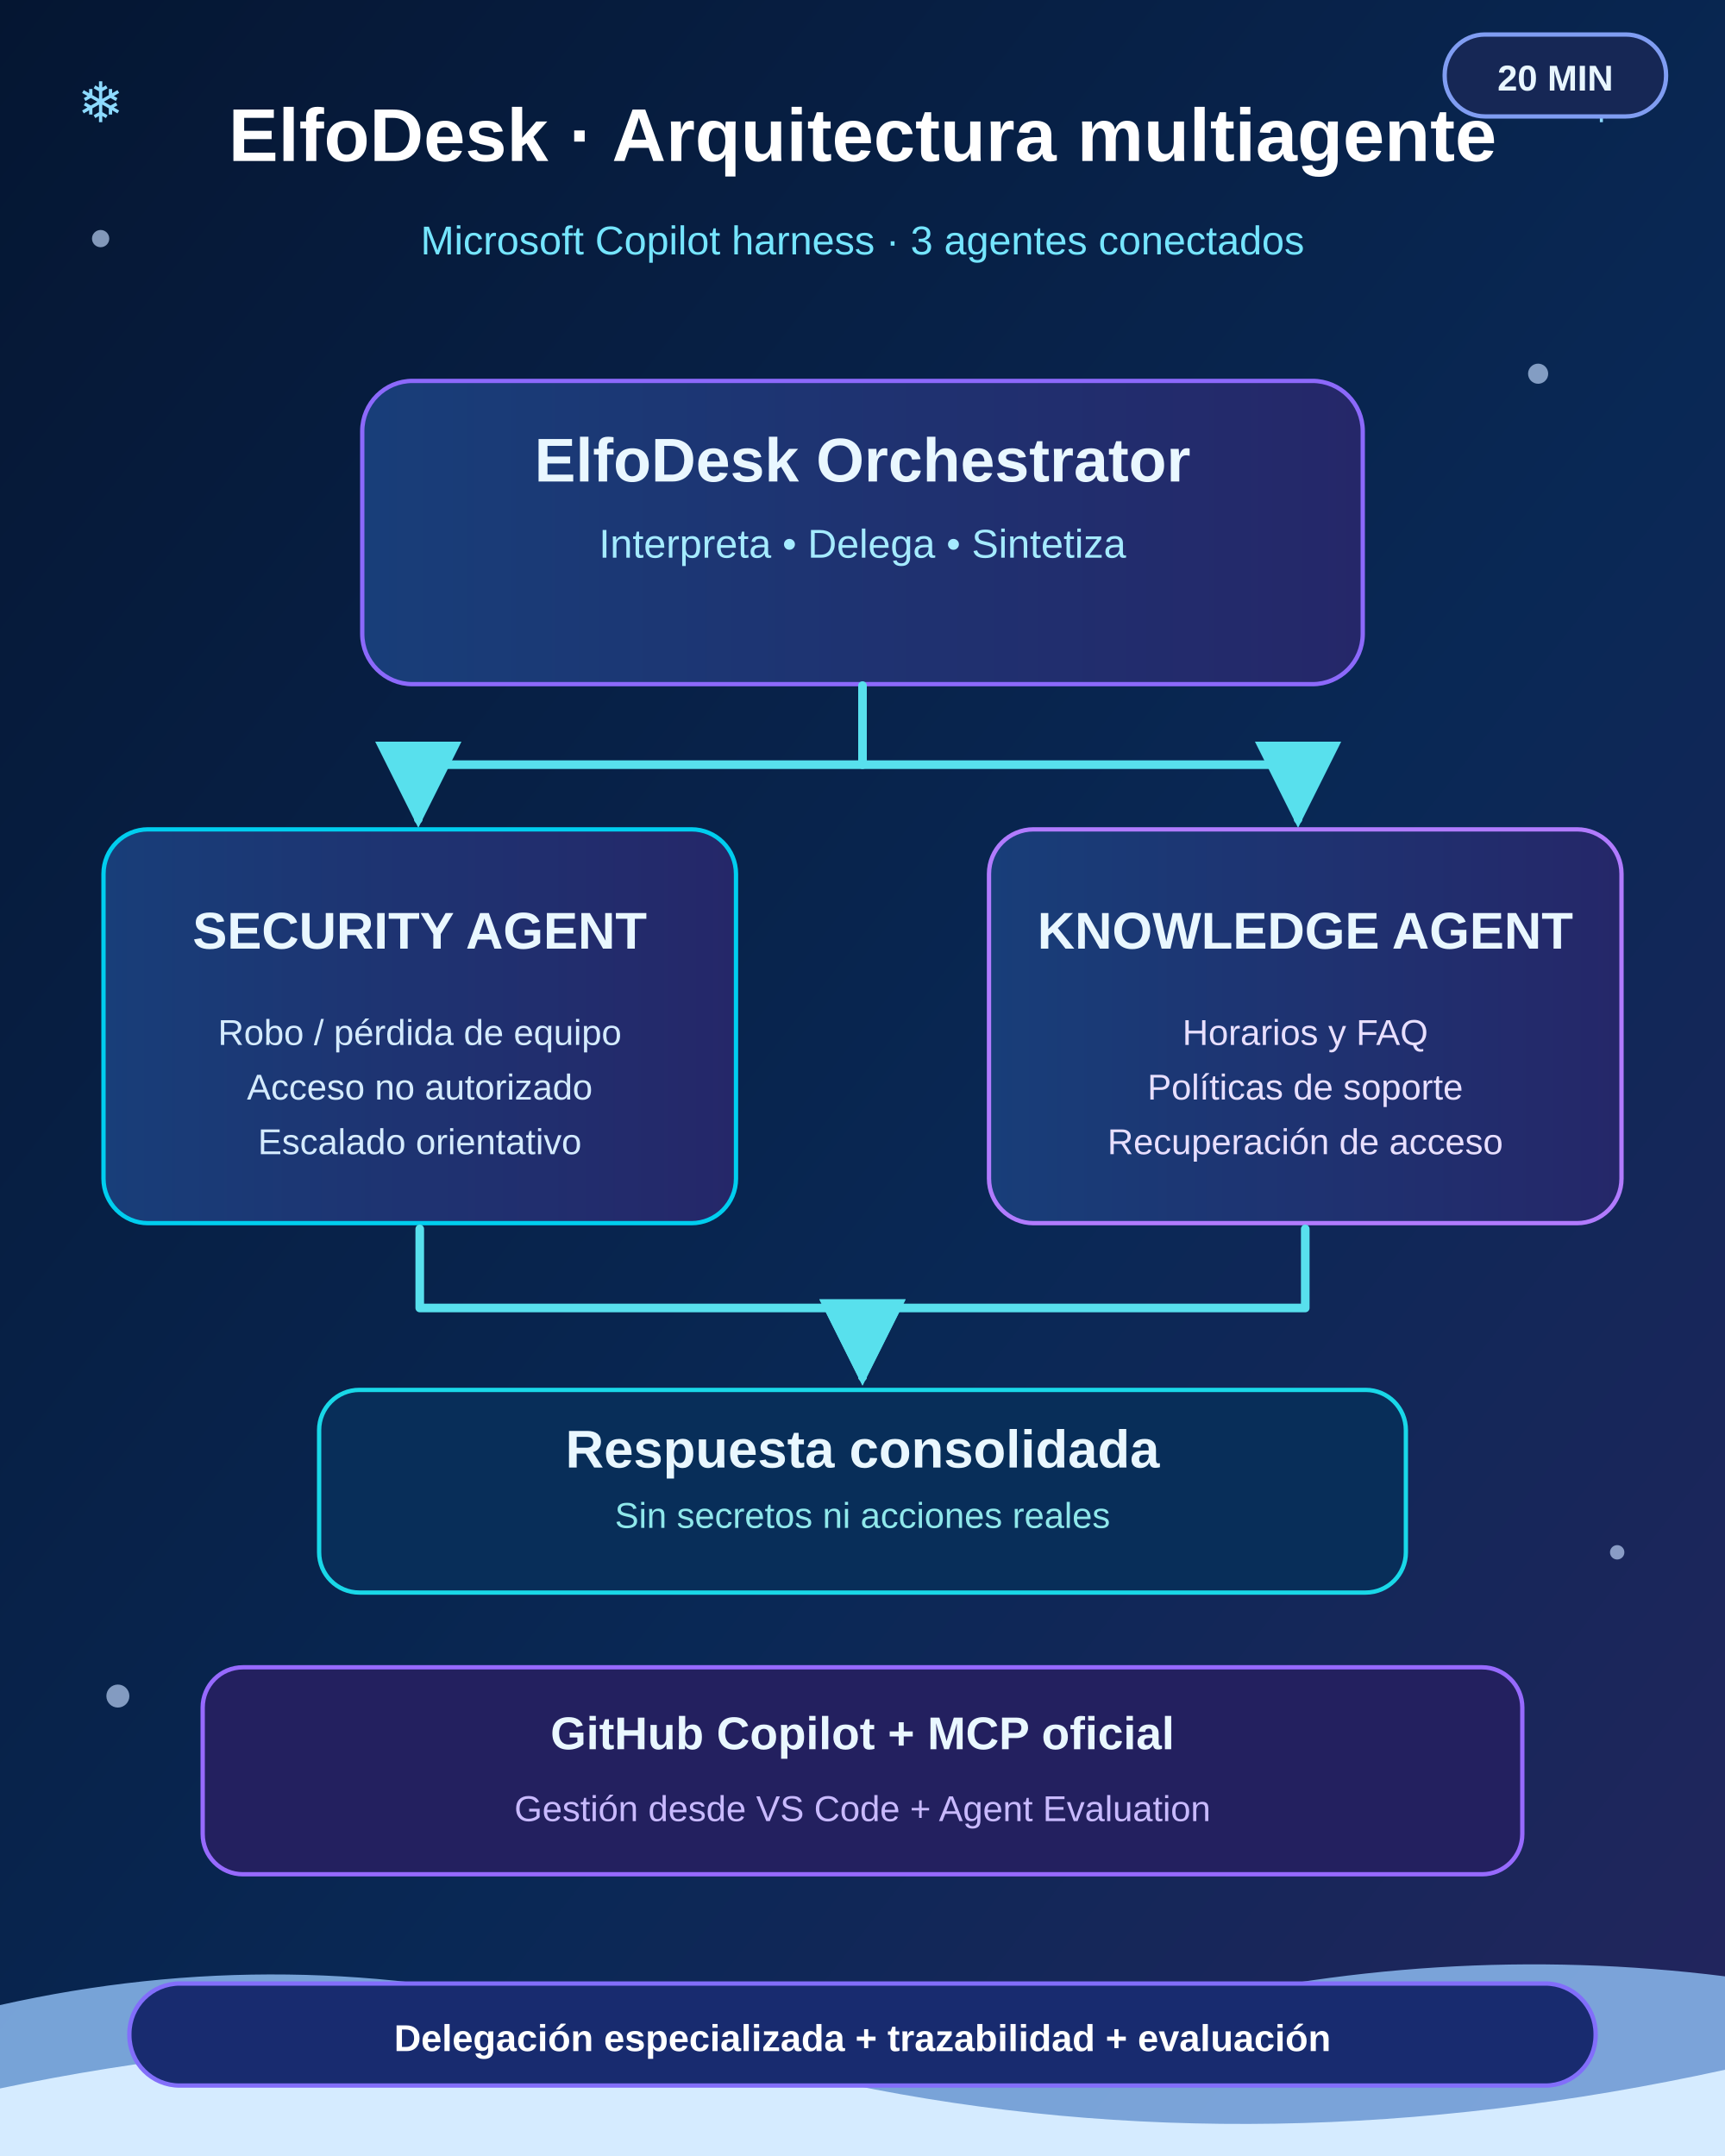
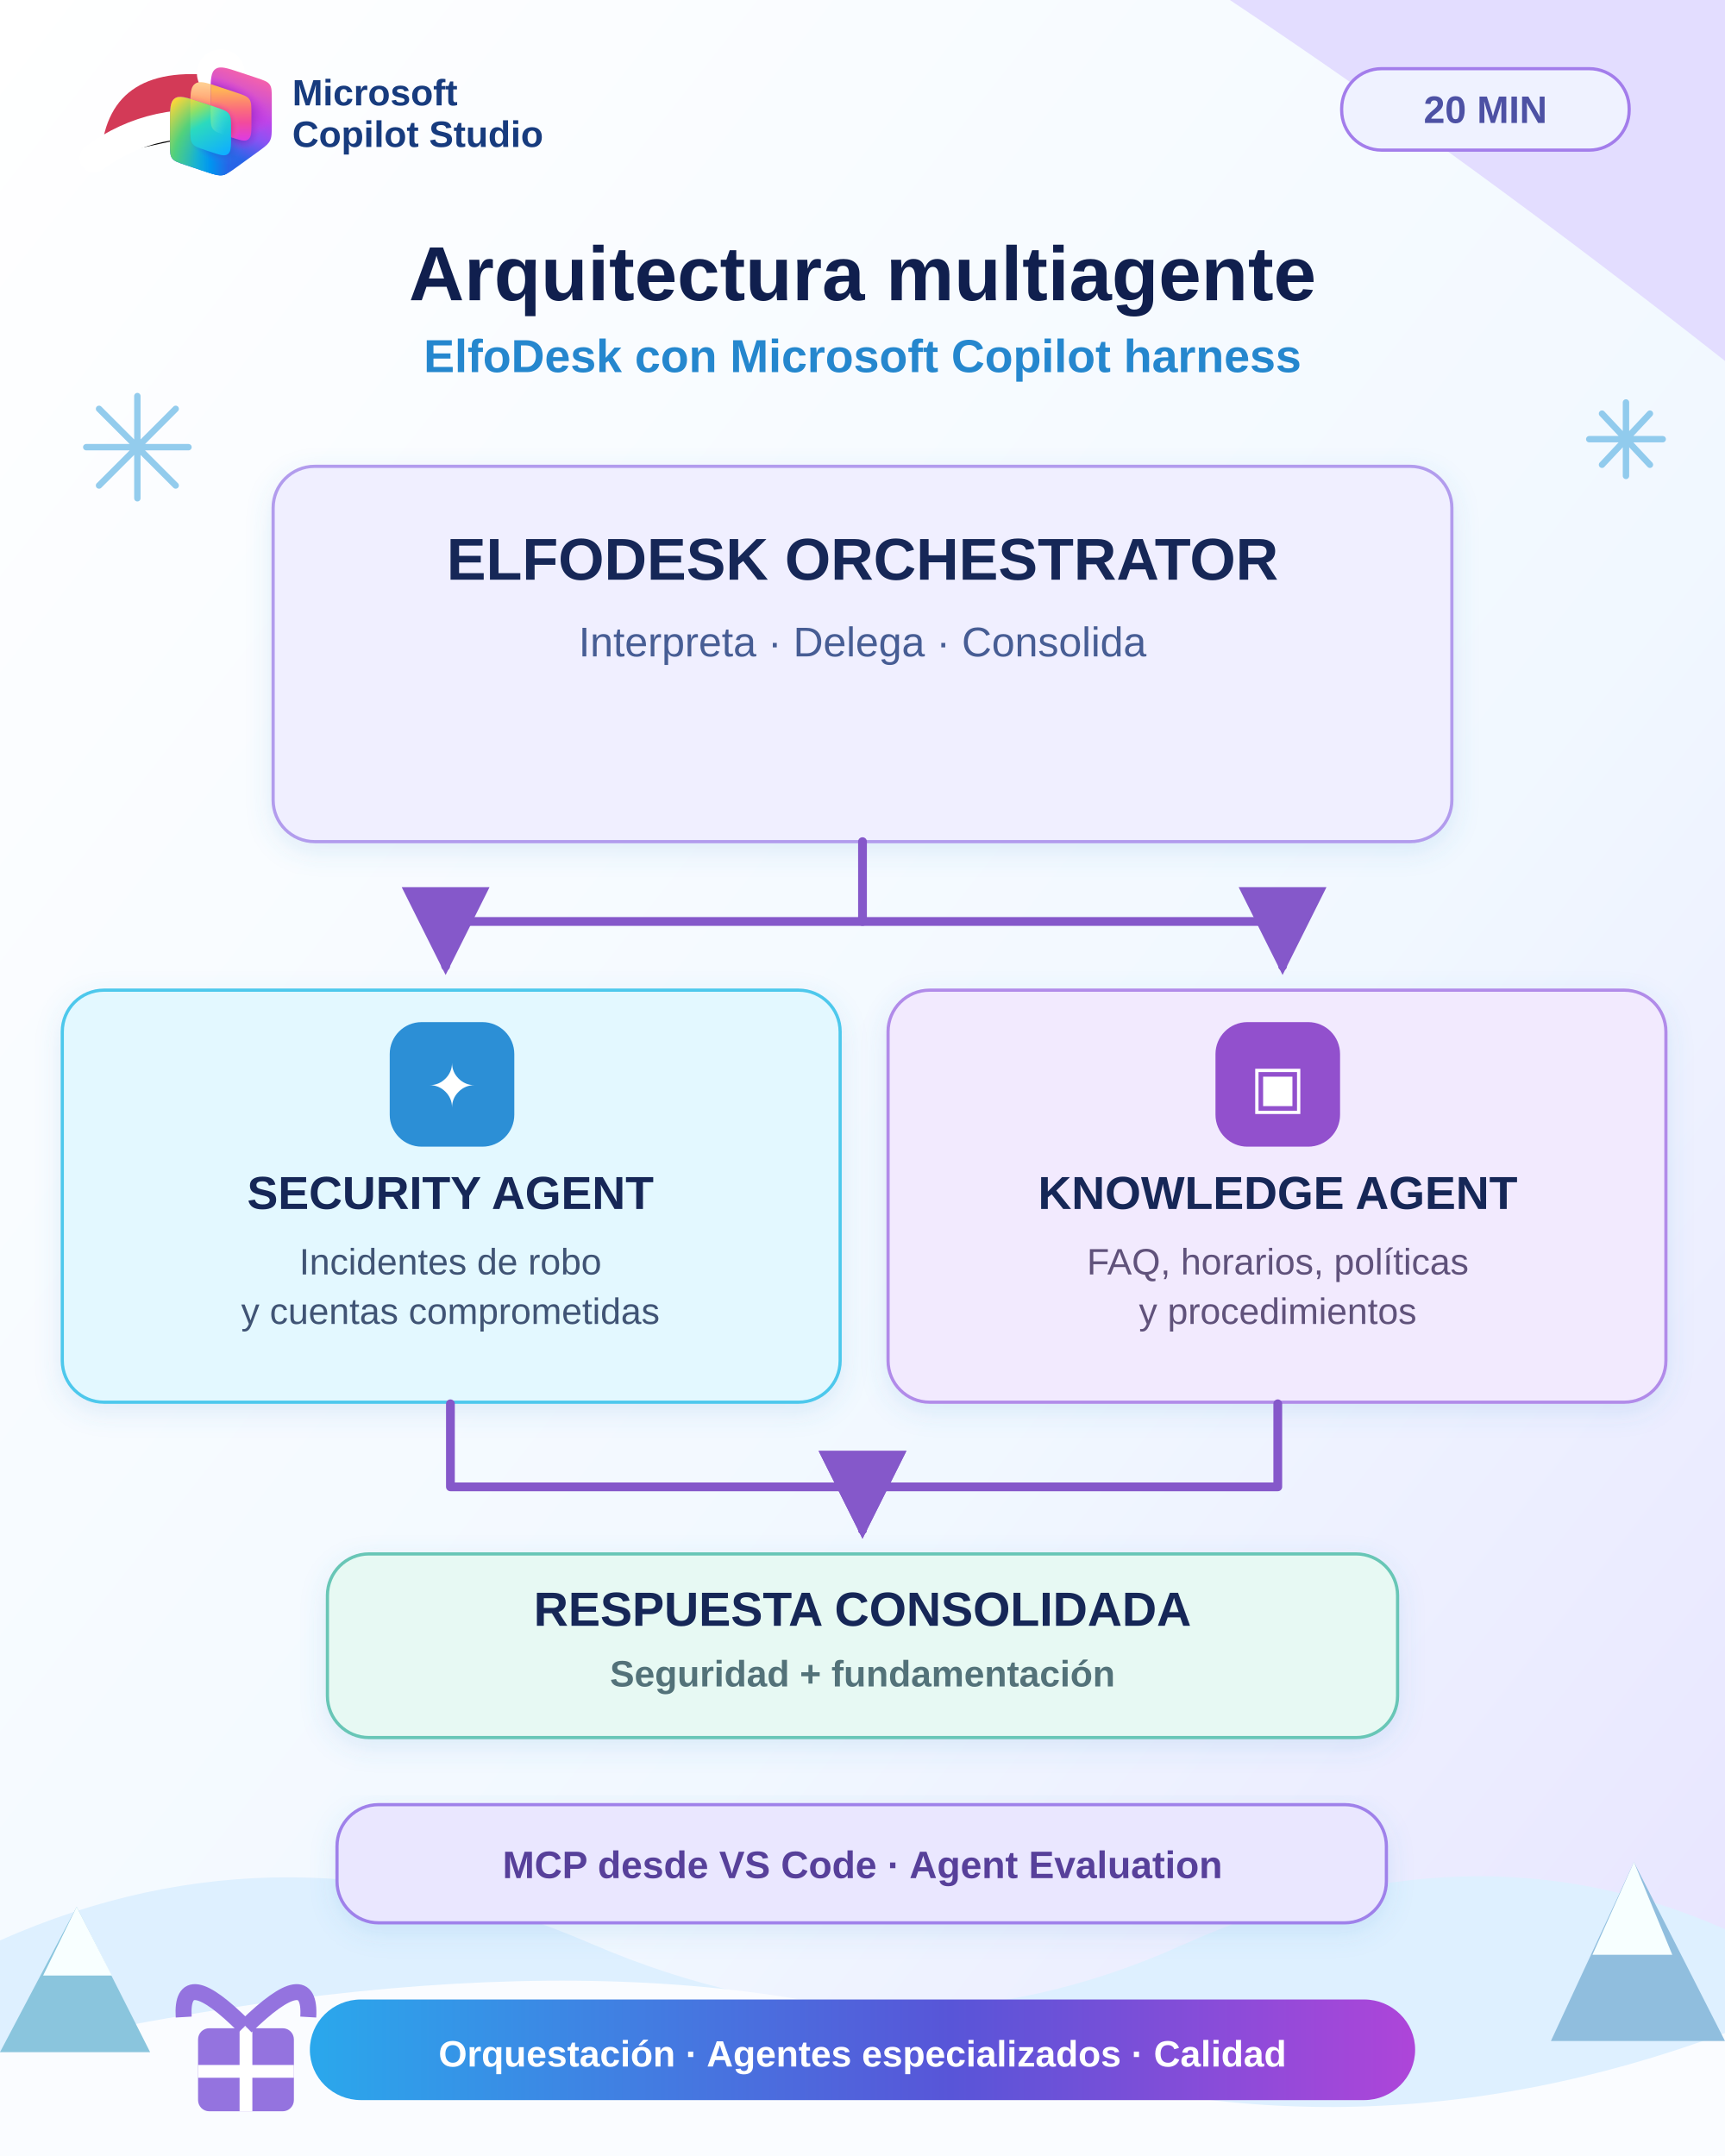
- <svg xmlns="http://www.w3.org/2000/svg" role="img" aria-label="ElfoDesk · Arquitectura multiagente" width="1200" height="1500" viewBox="0 0 1200 1500">
+ <svg xmlns="http://www.w3.org/2000/svg" width="1080" height="1350" viewBox="0 0 1080 1350" role="img" aria-label="Arquitectura multiagente">
  <defs>
    <linearGradient id="bg" x1="0" y1="0" x2="1" y2="1">
-       <stop stop-color="#051632" />
-       <stop offset=".58" stop-color="#092855" />
-       <stop offset="1" stop-color="#24255e" />
+       <stop stop-color="#ffffff" />
+       <stop offset=".62" stop-color="#f1f8ff" />
+       <stop offset="1" stop-color="#e7e3ff" />
    </linearGradient>
-     <linearGradient id="glass">
-       <stop stop-color="#183e79" />
-       <stop offset="1" stop-color="#252769" />
+     <linearGradient id="accent">
+       <stop stop-color="#2aa8ec" />
+       <stop offset=".58" stop-color="#5855d8" />
+       <stop offset="1" stop-color="#ae45d9" />
    </linearGradient>
-     <linearGradient id="hot">
-       <stop stop-color="#04c6ea" />
-       <stop offset="1" stop-color="#ad5aff" />
-     </linearGradient>
-     <marker id="arrow" markerWidth="12" markerHeight="12" refX="9" refY="5" orient="auto">
-       <path d="M0 0 L10 5 L0 10" fill="#58e0ed" />
+     <filter id="shade" x="-12%" y="-15%" width="125%" height="150%">
+       <feDropShadow dx="0" dy="5" stdDeviation="8" flood-color="#549ace" flood-opacity=".16" />
+     </filter>
+     <marker id="arr" markerWidth="11" markerHeight="11" refX="9" refY="5" orient="auto">
+       <path d="M0 0L10 5L0 10Z" fill="#8558ca" />
    </marker>
  </defs>
-   <rect width="1200" height="1500" fill="url(#bg)" />
-   <path d="M0 1395 Q200 1350 400 1400 T800 1400 T1200 1375 V1500 H0Z" fill="#8bb8ef" opacity=".85" />
-   <path d="M0 1453 Q300 1390 590 1450 T1200 1440 V1500 H0Z" fill="#d5ebff" />
-   <g fill="#c4dcff" opacity=".65">
-     <circle cx="70" cy="166" r="6" />
-     <circle cx="1070" cy="260" r="7" />
-     <circle cx="1125" cy="1080" r="5" />
-     <circle cx="82" cy="1180" r="8" />
+   <rect width="1080" height="1350" fill="url(#bg)" />
+   <path d="M770 0Q920 100 1080 226V0Z" fill="#e3ddff" />
+   <path d="M0 1215Q180 1135 370 1217T740 1218T1080 1208V1350H0Z" fill="#def0ff" />
+   <path d="M0 1285Q380 1198 610 1280T1080 1273V1350H0Z" fill="#fafcff" />
+   <g stroke="#79bfe8" opacity=".8" stroke-width="4" stroke-linecap="round">
+     <path d="M54 280h64M86 248v64M62 256l48 48M62 304l48-48" />
+     <path d="M995 275h46M1018 252v46M1003 259l30 32M1003 291l30-32" />
  </g>
-   <text x="70" y="85" text-anchor="middle" font-family="Segoe UI,Arial,sans-serif" font-size="39" font-weight="700" fill="#8ddaff">❄</text>
-   <text x="1114" y="85" text-anchor="middle" font-family="Segoe UI,Arial,sans-serif" font-size="36" font-weight="700" fill="#8ddaff">❄</text>
-   <text x="600" y="112" text-anchor="middle" font-family="Segoe UI,Arial,sans-serif" font-size="52" font-weight="700" fill="#fff">ElfoDesk · Arquitectura multiagente</text>
-   <text x="600" y="177" text-anchor="middle" font-family="Segoe UI,Arial,sans-serif" font-size="28" font-weight="500" fill="#75e5ff">Microsoft Copilot harness · 3 agentes conectados</text>
-   <rect x="1005" y="24" width="154" height="57" rx="28" fill="#162755" stroke="#809df2" stroke-width="3" />
-   <text x="1082" y="63" text-anchor="middle" font-family="Segoe UI,Arial,sans-serif" font-size="25" font-weight="700" fill="#e8f6ff">20 MIN</text>
-   <rect x="252" y="265" width="696" height="211" rx="35" fill="url(#glass)" stroke="#8c69fb" stroke-width="3" />
-   <text x="600" y="335" text-anchor="middle" font-family="Segoe UI,Arial,sans-serif" font-size="43" font-weight="700" fill="#e9f7ff">ElfoDesk Orchestrator</text>
-   <text x="600" y="388" text-anchor="middle" font-family="Segoe UI,Arial,sans-serif" font-size="28" font-weight="500" fill="#a5ebff">Interpreta • Delega • Sintetiza</text>
-   <path d="M600 477 V532 H291 V570" stroke="#58e0ed" stroke-width="6" fill="none" marker-end="url(#arrow)" stroke-linecap="round" stroke-linejoin="round" />
-   <path d="M600 532 H903 V570" stroke="#58e0ed" stroke-width="6" fill="none" marker-end="url(#arrow)" stroke-linecap="round" stroke-linejoin="round" />
-   <rect x="72" y="577" width="440" height="274" rx="31" fill="url(#glass)" stroke="#00ceef" stroke-width="3" />
-   <text x="292" y="660" text-anchor="middle" font-family="Segoe UI,Arial,sans-serif" font-size="36" font-weight="700" fill="#e9f7ff">SECURITY AGENT</text>
-   <text x="292" y="727" text-anchor="middle" font-family="Segoe UI,Arial,sans-serif" font-size="25" font-weight="500" fill="#d4ebff">Robo / pérdida de equipo</text>
-   <text x="292" y="765" text-anchor="middle" font-family="Segoe UI,Arial,sans-serif" font-size="25" font-weight="500" fill="#d4ebff">Acceso no autorizado</text>
-   <text x="292" y="803" text-anchor="middle" font-family="Segoe UI,Arial,sans-serif" font-size="25" font-weight="500" fill="#d4ebff">Escalado orientativo</text>
-   <rect x="688" y="577" width="440" height="274" rx="31" fill="url(#glass)" stroke="#b17bff" stroke-width="3" />
-   <text x="908" y="660" text-anchor="middle" font-family="Segoe UI,Arial,sans-serif" font-size="36" font-weight="700" fill="#e9f7ff">KNOWLEDGE AGENT</text>
-   <text x="908" y="727" text-anchor="middle" font-family="Segoe UI,Arial,sans-serif" font-size="25" font-weight="500" fill="#e8dfff">Horarios y FAQ</text>
-   <text x="908" y="765" text-anchor="middle" font-family="Segoe UI,Arial,sans-serif" font-size="25" font-weight="500" fill="#e8dfff">Políticas de soporte</text>
-   <text x="908" y="803" text-anchor="middle" font-family="Segoe UI,Arial,sans-serif" font-size="25" font-weight="500" fill="#e8dfff">Recuperación de acceso</text>
-   <path d="M292 855 V910 H600 V958" stroke="#58e0ed" stroke-width="6" fill="none" marker-end="url(#arrow)" stroke-linecap="round" stroke-linejoin="round" />
-   <path d="M908 855 V910 H600 V958" stroke="#58e0ed" stroke-width="6" fill="none" marker-end="url(#arrow)" stroke-linecap="round" stroke-linejoin="round" />
-   <rect x="222" y="967" width="756" height="141" rx="28" fill="#082e59" stroke="#19d8e8" stroke-width="3" />
-   <text x="600" y="1021" text-anchor="middle" font-family="Segoe UI,Arial,sans-serif" font-size="37" font-weight="700" fill="#e9f7ff">Respuesta consolidada</text>
-   <text x="600" y="1063" text-anchor="middle" font-family="Segoe UI,Arial,sans-serif" font-size="25" font-weight="500" fill="#8fe8eb">Sin secretos ni acciones reales</text>
-   <rect x="141" y="1160" width="918" height="144" rx="28" fill="#23205f" stroke="#976aff" stroke-width="3" />
-   <text x="600" y="1217" text-anchor="middle" font-family="Segoe UI,Arial,sans-serif" font-size="32" font-weight="700" fill="#e9f7ff">GitHub Copilot + MCP oficial</text>
-   <text x="600" y="1267" text-anchor="middle" font-family="Segoe UI,Arial,sans-serif" font-size="25" font-weight="500" fill="#c9baff">Gestión desde VS Code + Agent Evaluation</text>
-   <rect x="90" y="1380" width="1020" height="71" rx="35" fill="#182b6f" stroke="#826efa" stroke-width="3" />
-   <text x="600" y="1427" text-anchor="middle" font-family="Segoe UI,Arial,sans-serif" font-size="26" font-weight="700" fill="#fff">Delegación especializada + trazabilidad + evaluación</text>
+   <g transform="translate(54 68) rotate(-18)">
+     <path d="M0 30Q23 -25 89 8L77 34Z" fill="#d33a57" />
+     <path d="M-5 31Q40 16 85 40" stroke="#fff" stroke-width="18" stroke-linecap="round" />
+     <circle cx="87" cy="5" r="15" fill="#fff" />
+   </g>
+   <svg x="105" y="42" width="68" height="68" viewBox="0 0 96 96">
+     <path d="M64.324 4.774C52.312 0.77 46.305 -1.23 42.152 1.763C38 4.756 38 11.087 38 23.749V33.999L28.324 30.774C16.312 26.77 10.305 24.77 6.152 27.763C2 30.756 2 37.087 2 49.749V67.585C2 74.542 2 78.021 3.887 80.64C5.774 83.259 9.076 84.36 15.676 86.56L20.002 87.999L20 88.001L33.891 92.63C41.053 95.017 44.634 96.212 48.217 95.661C51.8 95.111 54.858 92.896 60.973 88.468L79.596 74.984C84.624 71.342 87.571 69.203 89.369 66.757C89.551 66.519 89.721 66.27 89.879 66.005C90.05 65.73 90.212 65.452 90.359 65.163C92 61.95 92 58.195 92 50.685V28.415C92 21.458 92.001 17.979 90.113 15.36C88.226 12.742 84.924 11.643 78.324 9.442L64.324 4.774Z" fill="url(#paint0_linear_4303_1230)" />
+     <path d="M64.324 4.774C52.312 0.77 46.305 -1.23 42.152 1.763C38 4.756 38 11.087 38 23.749V33.999L28.324 30.774C16.312 26.77 10.305 24.77 6.152 27.763C2 30.756 2 37.087 2 49.749V67.585C2 74.542 2 78.021 3.887 80.64C5.774 83.259 9.076 84.36 15.676 86.56L20.002 87.999L20 88.001L33.891 92.63C41.053 95.017 44.634 96.212 48.217 95.661C51.8 95.111 54.858 92.896 60.973 88.468L79.596 74.984C84.624 71.342 87.571 69.203 89.369 66.757C89.551 66.519 89.721 66.27 89.879 66.005C90.05 65.73 90.212 65.452 90.359 65.163C92 61.95 92 58.195 92 50.685V28.415C92 21.458 92.001 17.979 90.113 15.36C88.226 12.742 84.924 11.643 78.324 9.442L64.324 4.774Z" fill="url(#paint1_radial_4303_1230)" />
+     <path d="M64.324 4.774C52.312 0.77 46.305 -1.23 42.152 1.763C38 4.756 38 11.087 38 23.749V33.999L28.324 30.774C16.312 26.77 10.305 24.77 6.152 27.763C2 30.756 2 37.087 2 49.749V67.585C2 74.542 2 78.021 3.887 80.64C5.774 83.259 9.076 84.36 15.676 86.56L20.002 87.999L20 88.001L33.891 92.63C41.053 95.017 44.634 96.212 48.217 95.661C51.8 95.111 54.858 92.896 60.973 88.468L79.596 74.984C84.624 71.342 87.571 69.203 89.369 66.757C89.551 66.519 89.721 66.27 89.879 66.005C90.05 65.73 90.212 65.452 90.359 65.163C92 61.95 92 58.195 92 50.685V28.415C92 21.458 92.001 17.979 90.113 15.36C88.226 12.742 84.924 11.643 78.324 9.442L64.324 4.774Z" fill="url(#paint2_radial_4303_1230)" />
+     <path d="M56 54.415C56 47.458 56 43.979 54.112 41.36C52.225 38.742 48.925 37.642 42.325 35.441L28.325 30.775C16.312 26.771 10.306 24.768 6.153 27.762C2 30.755 2 37.086 2 49.748V67.585C2 74.542 2 78.021 3.888 80.639C5.775 83.258 9.075 84.358 15.675 86.558L29.675 91.225C41.688 95.229 47.694 97.231 51.847 94.238C56 91.245 56 84.914 56 72.251V54.415Z" fill="url(#paint3_radial_4303_1230)" />
+     <path d="M56 54.415C56 47.458 56 43.979 54.112 41.36C52.225 38.742 48.925 37.642 42.325 35.441L28.325 30.775C16.312 26.771 10.306 24.768 6.153 27.762C2 30.755 2 37.086 2 49.748V67.585C2 74.542 2 78.021 3.888 80.639C5.775 83.258 9.075 84.358 15.675 86.558L29.675 91.225C41.688 95.229 47.694 97.231 51.847 94.238C56 91.245 56 84.914 56 72.251V54.415Z" fill="url(#paint4_linear_4303_1230)" />
+     <path d="M92 50.685C92 58.195 92 61.95 90.359 65.163C90.212 65.452 90.05 65.73 89.879 66.005C89.721 66.27 89.551 66.519 89.369 66.757C87.571 69.203 84.624 71.342 79.596 74.983L60.973 88.468C54.858 92.896 51.8 95.111 48.217 95.661C44.634 96.212 41.053 95.017 33.891 92.63L25.216 89.739L20 88L20.002 87.999L16.782 86.928L15.222 86.407C8.923 84.307 5.73 83.198 3.887 80.64C2 78.021 2 74.542 2 67.585V49.749C2 48.432 2.001 47.184 2.006 46.001L56 61.501L92 35.001V50.685Z" fill="url(#paint5_radial_4303_1230)" />
+     <path d="M38.074 15.104C31.303 13.067 27.222 12.55 24.152 14.762C21.079 16.977 20.281 21.02 20.073 28.103C22.463 28.822 25.189 29.731 28.323 30.775L37.999 34V23.749C37.999 20.457 38.001 17.593 38.074 15.104Z" fill="url(#paint6_linear_4303_1230)" />
+     <path d="M38.074 15.104C31.303 13.067 27.222 12.55 24.152 14.762C21.079 16.977 20.281 21.02 20.073 28.103C22.463 28.822 25.189 29.731 28.323 30.775L37.999 34V23.749C37.999 20.457 38.001 17.593 38.074 15.104Z" fill="url(#paint7_linear_4303_1230)" fill-opacity="0.7" />
+     <path d="M38.074 15.104C38.001 17.592 38 20.456 38 23.748V41.585C38 48.542 38 52.021 39.888 54.64C41.775 57.258 45.076 58.359 51.676 60.559L56 62C64.003 64.668 68.004 66.001 70.84 64.141C71.011 64.028 71.177 63.909 71.338 63.782C74 61.68 74 57.462 74 49.026V41.415C74 34.458 74 30.979 72.112 28.36C70.225 25.742 66.924 24.641 60.324 22.441L46.324 17.774C43.19 16.73 40.464 15.822 38.074 15.104Z" fill="url(#paint8_linear_4303_1230)" />
+     <path d="M38.074 15.104C38.001 17.592 38 20.456 38 23.748V41.585C38 48.542 38 52.021 39.888 54.64C41.775 57.258 45.076 58.359 51.676 60.559L56 62C64.003 64.668 68.004 66.001 70.84 64.141C71.011 64.028 71.177 63.909 71.338 63.782C74 61.68 74 57.462 74 49.026V41.415C74 34.458 74 30.979 72.112 28.36C70.225 25.742 66.924 24.641 60.324 22.441L46.324 17.774C43.19 16.73 40.464 15.822 38.074 15.104Z" fill="url(#paint9_radial_4303_1230)" />
+     <path d="M20.074 28.104C20.001 30.592 20 33.456 20 36.748V54.585C20 61.542 20 65.021 21.888 67.64C23.775 70.258 27.076 71.359 33.676 73.559L37.975 74.992C46.001 77.667 50.015 79.005 52.855 77.131C53.016 77.025 53.172 76.912 53.324 76.793C56 74.691 56 70.461 56 62V54.415C56 47.458 56 43.979 54.112 41.36C52.225 38.742 48.924 37.641 42.324 35.441L28.324 30.774C25.19 29.73 22.464 28.823 20.074 28.104Z" fill="url(#paint10_linear_4303_1230)" />
+     <path d="M38 41.585C38 48.542 38 52.021 39.888 54.64C41.775 57.258 45.076 58.358 51.676 60.559L56 62V54.415C56 47.458 56 43.979 54.112 41.36C52.225 38.742 48.924 37.641 42.324 35.441L38 34V41.585Z" fill="url(#paint11_linear_4303_1230)" />
+     <defs>
+       <linearGradient id="paint0_linear_4303_1230" x1="53.5" y1="77" x2="81" y2="10" gradientUnits="userSpaceOnUse">
+         <stop stop-color="#2764E7" />
+         <stop offset="0.307" stop-color="#8B52F4" />
+         <stop offset="0.545" stop-color="#BB45EA" />
+         <stop offset="0.804" stop-color="#DB56C6" />
+         <stop offset="1" stop-color="#F462AB" />
+       </linearGradient>
+       <radialGradient id="paint1_radial_4303_1230" cx="0" cy="0" r="1" gradientUnits="userSpaceOnUse" gradientTransform="translate(52.5 45) rotate(43.8065) scale(33.9485 21.4653)">
+         <stop offset="0.549" stop-color="#5B2AB5" />
+         <stop offset="1" stop-color="#A931D8" stop-opacity="0" />
+       </radialGradient>
+       <radialGradient id="paint2_radial_4303_1230" cx="0" cy="0" r="1" gradientUnits="userSpaceOnUse" gradientTransform="translate(44 34) rotate(17.7004) scale(49.3356 24.5964)">
+         <stop offset="0.528" stop-color="#9529C2" />
+         <stop offset="1" stop-color="#DD3CE2" stop-opacity="0" />
+       </radialGradient>
+       <radialGradient id="paint3_radial_4303_1230" cx="0" cy="0" r="1" gradientUnits="userSpaceOnUse" gradientTransform="translate(61.3922 89.3373) rotate(-124.89) scale(82.0935 82.0935)">
+         <stop stop-color="#2764E7" />
+         <stop offset="0.225" stop-color="#0094F0" />
+         <stop offset="0.443" stop-color="#19B2CE" />
+         <stop offset="0.7" stop-color="#52D17C" />
+         <stop offset="1" stop-color="#FFD638" />
+       </radialGradient>
+       <linearGradient id="paint4_linear_4303_1230" x1="19.544" y1="82.71" x2="53.845" y2="82.71" gradientUnits="userSpaceOnUse">
+         <stop stop-color="#16BBDA" stop-opacity="0" />
+         <stop offset="0.535" stop-color="#0094F0" />
+         <stop offset="1" stop-color="#2764E7" />
+       </linearGradient>
+       <radialGradient id="paint5_radial_4303_1230" cx="0" cy="0" r="1" gradientTransform="matrix(23 12.9998 8.90874 -13.0499 43 67.9995)" gradientUnits="userSpaceOnUse">
+         <stop stop-color="#1B44B1" />
+         <stop offset="1" stop-color="#367AF2" stop-opacity="0" />
+       </radialGradient>
+       <linearGradient id="paint6_linear_4303_1230" x1="33.5" y1="32.5" x2="34" y2="13" gradientUnits="userSpaceOnUse">
+         <stop stop-color="#FF9C70" />
+         <stop offset="1" stop-color="#FFD394" />
+       </linearGradient>
+       <linearGradient id="paint7_linear_4303_1230" x1="28.5" y1="24.5" x2="26.5" y2="33" gradientUnits="userSpaceOnUse">
+         <stop stop-color="#FFB357" stop-opacity="0" />
+         <stop offset="1" stop-color="#F24A9D" />
+       </linearGradient>
+       <linearGradient id="paint8_linear_4303_1230" x1="58" y1="20" x2="58.5" y2="64.5" gradientUnits="userSpaceOnUse">
+         <stop stop-color="#FFB357" />
+         <stop offset="0.38" stop-color="#FB6F7B" />
+         <stop offset="0.66" stop-color="#F24A9D" />
+         <stop offset="1" stop-color="#DD3CE2" />
+       </linearGradient>
+       <radialGradient id="paint9_radial_4303_1230" cx="0" cy="0" r="1" gradientUnits="userSpaceOnUse" gradientTransform="translate(40 54) rotate(12.702) scale(24.0895 24.0895)">
+         <stop offset="0.568" stop-color="#D7257D" />
+         <stop offset="1" stop-color="#F462AB" stop-opacity="0" />
+       </radialGradient>
+       <linearGradient id="paint10_linear_4303_1230" x1="50.03" y1="77.371" x2="20" y2="25.687" gradientUnits="userSpaceOnUse">
+         <stop stop-color="#0FAFFF" />
+         <stop offset="0.548" stop-color="#2BDABE" />
+         <stop offset="0.766" stop-color="#88E06C" />
+         <stop offset="1" stop-color="#FFD638" />
+       </linearGradient>
+       <linearGradient id="paint11_linear_4303_1230" x1="36" y1="44.5" x2="53" y2="50.5" gradientUnits="userSpaceOnUse">
+         <stop stop-color="#76EB95" />
+         <stop offset="1" stop-color="#3BD5FF" stop-opacity="0" />
+       </linearGradient>
+     </defs>
+   </svg>
+   <text x="183" y="66" text-anchor="start" font-size="23" fill="#173b7e" font-weight="720" font-family="Segoe UI,Arial,sans-serif">Microsoft</text>
+   <text x="183" y="92" text-anchor="start" font-size="23" fill="#173b7e" font-weight="720" font-family="Segoe UI,Arial,sans-serif">Copilot Studio</text>
+   <rect x="840" y="43" width="180" height="51" rx="25" fill="#eff2ff" stroke="#a37deb" stroke-width="2" />
+   <text x="930" y="77" text-anchor="middle" font-size="24" fill="#4d51a4" font-weight="750" font-family="Segoe UI,Arial,sans-serif">20 MIN</text>
+   <text x="540" y="188" text-anchor="middle" font-size="48" fill="#101f4e" font-weight="760" font-family="Segoe UI,Arial,sans-serif">Arquitectura multiagente</text>
+   <text x="540" y="233" text-anchor="middle" font-size="29" fill="#2587ce" font-weight="620" font-family="Segoe UI,Arial,sans-serif">ElfoDesk con Microsoft Copilot harness</text>
+   <rect x="171" y="292" width="738" height="235" rx="26" fill="#f0efff" stroke="#b29ced" stroke-width="2" filter="url(#shade)" />
+   <text x="540" y="363" text-anchor="middle" font-size="37" fill="#162757" font-weight="650" font-family="Segoe UI,Arial,sans-serif">ELFODESK ORCHESTRATOR</text>
+   <text x="540" y="411" text-anchor="middle" font-size="26" fill="#475d94" font-weight="530" font-family="Segoe UI,Arial,sans-serif">Interpreta · Delega · Consolida</text>
+   <path d="M540 527V577H279V605" fill="none" stroke="#8558ca" stroke-width="5.5" stroke-linecap="round" stroke-linejoin="round" marker-end="url(#arr)" />
+   <path d="M540 577H803V605" fill="none" stroke="#8558ca" stroke-width="5.5" stroke-linecap="round" stroke-linejoin="round" marker-end="url(#arr)" />
+   <rect x="39" y="620" width="487" height="258" rx="26" fill="#e3f8ff" stroke="#4dc8ec" stroke-width="2" filter="url(#shade)" />
+   <rect x="244" y="640" rx="20" width="78" height="78" fill="#2c8fd6" />
+   <text x="283" y="693" text-anchor="middle" font-size="37" fill="#fff" font-weight="650" font-family="Segoe UI,Arial,sans-serif">✦</text>
+   <text x="282" y="757" text-anchor="middle" font-size="29" fill="#162757" font-weight="650" font-family="Segoe UI,Arial,sans-serif">SECURITY AGENT</text>
+   <text x="282" y="798" text-anchor="middle" font-size="23" fill="#405475" font-weight="500" font-family="Segoe UI,Arial,sans-serif">Incidentes de robo</text>
+   <text x="282" y="829" text-anchor="middle" font-size="23" fill="#405475" font-weight="500" font-family="Segoe UI,Arial,sans-serif">y cuentas comprometidas</text>
+   <rect x="556" y="620" width="487" height="258" rx="26" fill="#f2eafe" stroke="#b18be9" stroke-width="2" filter="url(#shade)" />
+   <rect x="761" y="640" rx="20" width="78" height="78" fill="#9250cd" />
+   <text x="800" y="693" text-anchor="middle" font-size="37" fill="#fff" font-weight="650" font-family="Segoe UI,Arial,sans-serif">▣</text>
+   <text x="800" y="757" text-anchor="middle" font-size="29" fill="#162757" font-weight="650" font-family="Segoe UI,Arial,sans-serif">KNOWLEDGE AGENT</text>
+   <text x="800" y="798" text-anchor="middle" font-size="23" fill="#60527b" font-weight="500" font-family="Segoe UI,Arial,sans-serif">FAQ, horarios, políticas</text>
+   <text x="800" y="829" text-anchor="middle" font-size="23" fill="#60527b" font-weight="500" font-family="Segoe UI,Arial,sans-serif">y procedimientos</text>
+   <path d="M282 879V931H540V958" fill="none" stroke="#8558ca" stroke-width="5.5" stroke-linecap="round" stroke-linejoin="round" marker-end="url(#arr)" />
+   <path d="M800 879V931H540V958" fill="none" stroke="#8558ca" stroke-width="5.5" stroke-linecap="round" stroke-linejoin="round" marker-end="url(#arr)" />
+   <rect x="205" y="973" width="670" height="115" rx="26" fill="#e7f9f3" stroke="#67c6b6" stroke-width="2" filter="url(#shade)" />
+   <text x="540" y="1018" text-anchor="middle" font-size="30" fill="#162757" font-weight="650" font-family="Segoe UI,Arial,sans-serif">RESPUESTA CONSOLIDADA</text>
+   <text x="540" y="1056" text-anchor="middle" font-size="23" fill="#537279" font-weight="550" font-family="Segoe UI,Arial,sans-serif">Seguridad + fundamentación</text>
+   <rect x="211" y="1130" width="657" height="74" rx="26" fill="#eae7ff" stroke="#9f81ea" stroke-width="2" filter="url(#shade)" />
+   <text x="540" y="1176" text-anchor="middle" font-size="24" fill="#57409a" font-weight="700" font-family="Segoe UI,Arial,sans-serif">MCP desde VS Code · Agent Evaluation</text>
+   <g>
+     <path d="M0 1285L48 1194L94 1285Z" fill="#8ac5dd" />
+     <path d="M27 1237L48 1194L70 1237Z" fill="#f8ffff" />
+     <path d="M971 1278L1023 1166L1080 1278Z" fill="#90bede" />
+     <path d="M997 1224L1023 1166L1047 1224Z" fill="#f7ffff" />
+     <rect x="124" y="1270" width="60" height="52" rx="7" fill="#9473df" />
+     <path d="M154 1270v52M124 1297h60" stroke="#fff" stroke-width="8" />
+     <path d="M153 1269q-40-40-38-6M154 1269q41-40 39-6" fill="none" stroke="#9473df" stroke-width="10" />
+   </g>
+   <rect x="194" y="1252" width="692" height="63" rx="32" fill="url(#accent)" />
+   <text x="540" y="1294" text-anchor="middle" font-size="23" fill="white" font-weight="740" font-family="Segoe UI,Arial,sans-serif">Orquestación · Agentes especializados · Calidad</text>
</svg>
